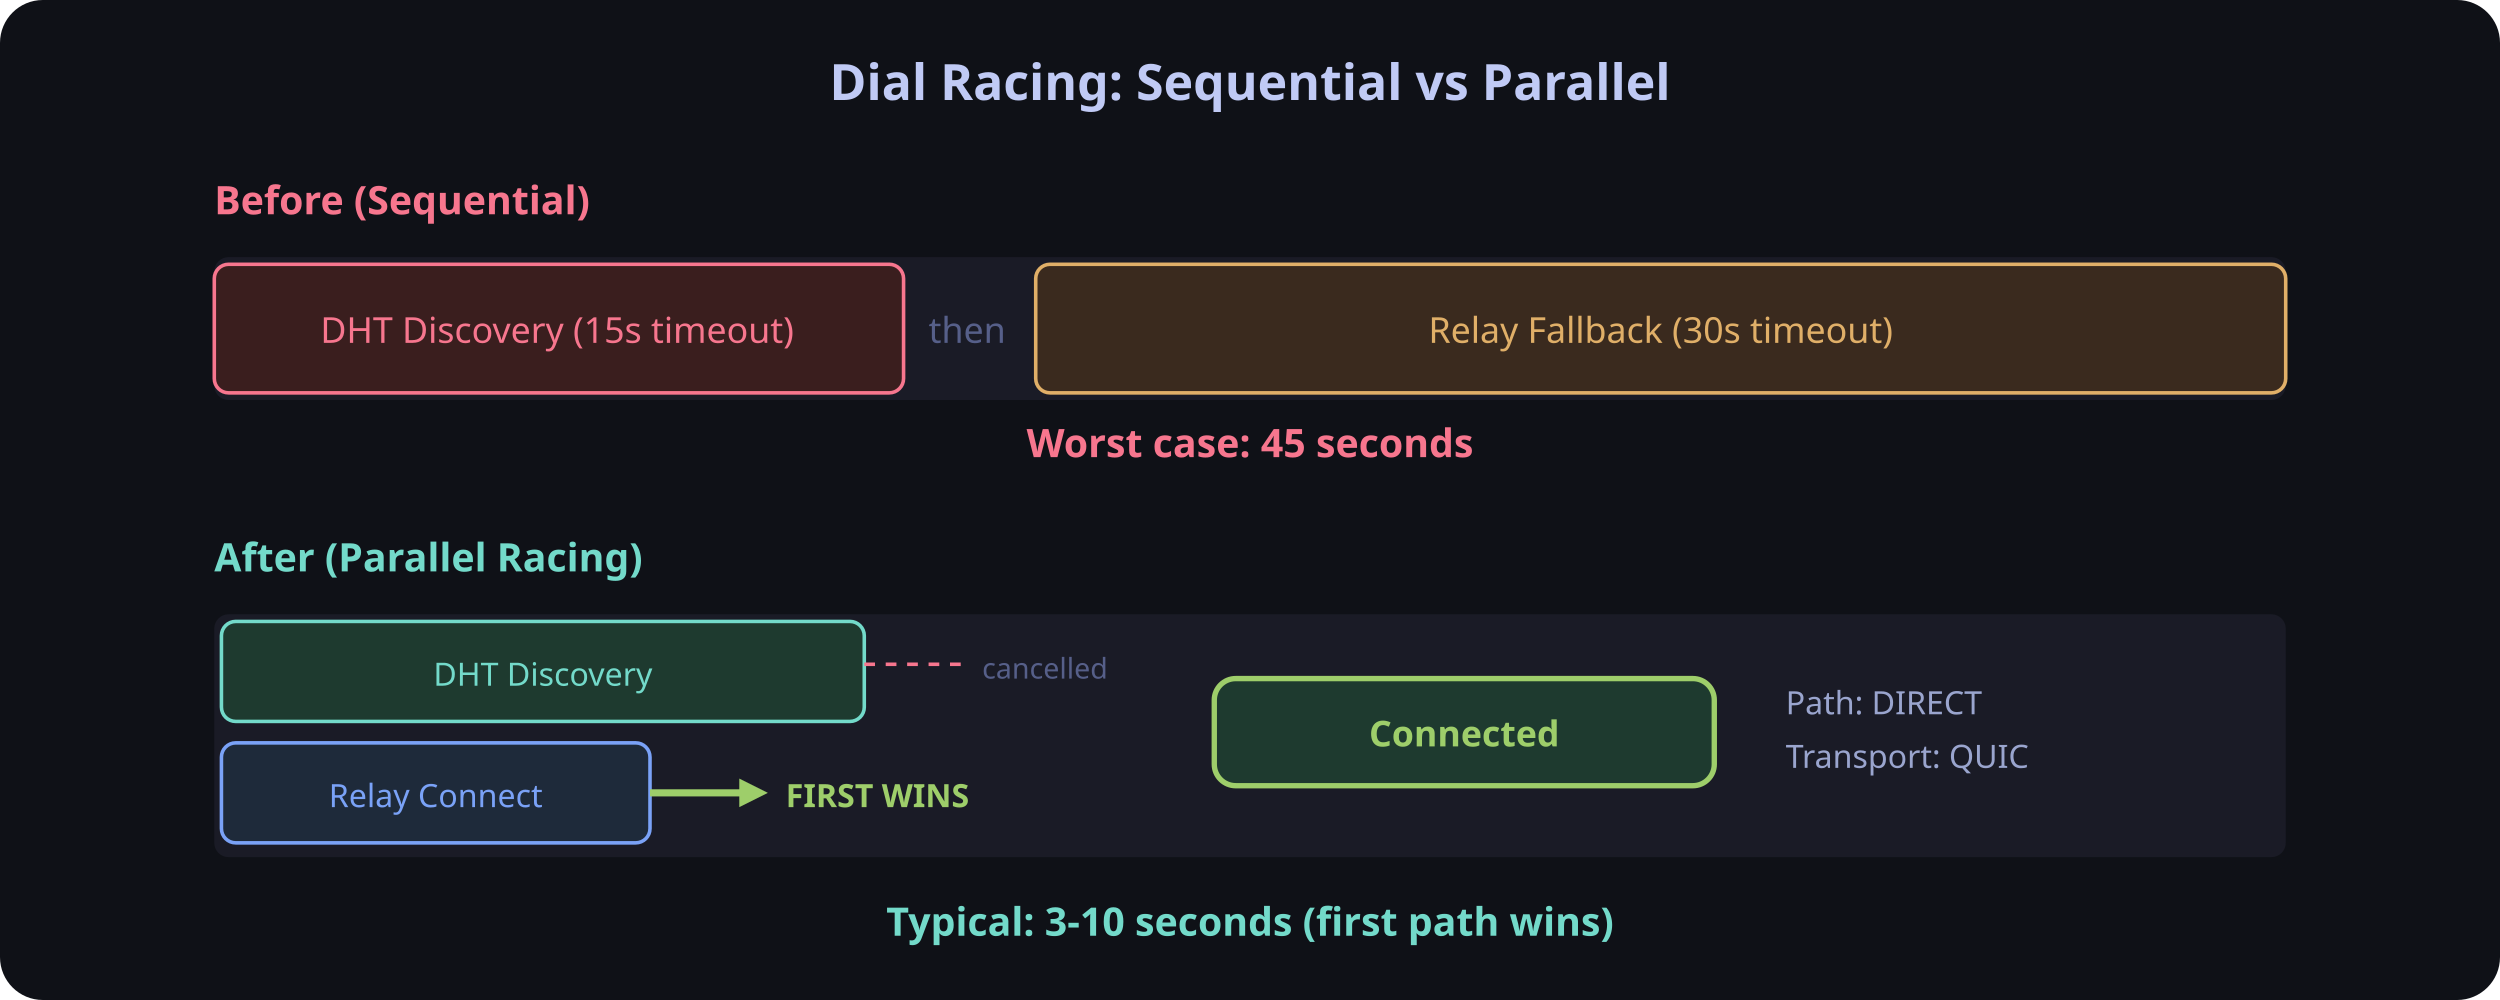
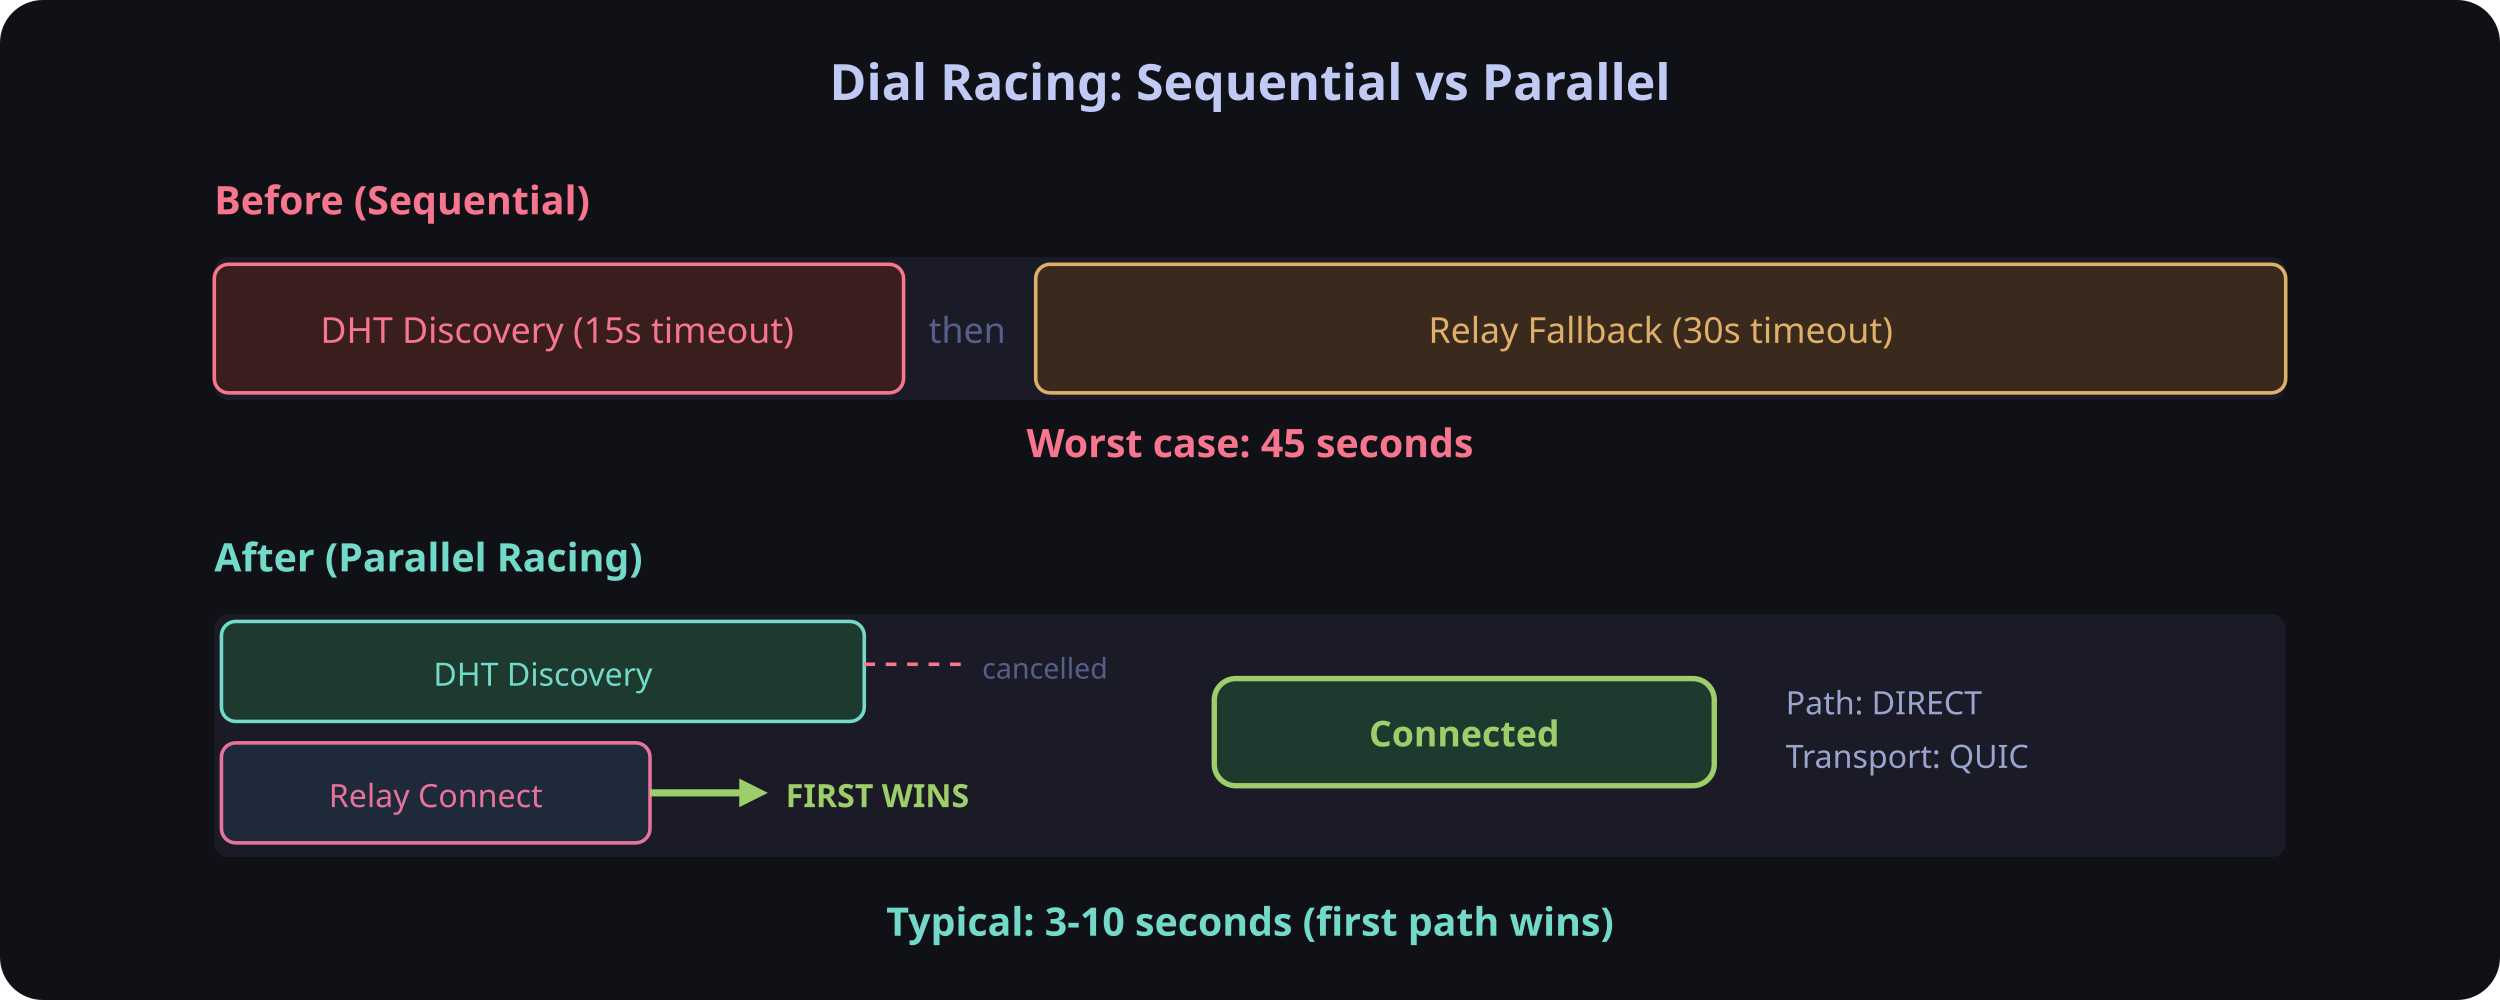
<svg xmlns="http://www.w3.org/2000/svg" viewBox="0 0 700 280" width="700" height="280">
  <rect width="700" height="280" rx="12" fill="#0f1117" />
  <text x="350" y="28" font-family="system-ui, sans-serif" font-size="14" fill="#c0caf5" text-anchor="middle" font-weight="700">Dial Racing: Sequential vs Parallel</text>
  <text x="60" y="60" font-family="system-ui, sans-serif" font-size="11" fill="#f7768e" font-weight="600">Before (Sequential)</text>
  <rect x="60" y="72" width="580" height="40" rx="4" fill="#1a1b26" />
  <rect x="60" y="74" width="193" height="36" rx="4" fill="#3a1e1e" stroke="#f7768e" stroke-width="1" />
  <text x="156" y="96" font-family="system-ui, sans-serif" font-size="10" fill="#f7768e" text-anchor="middle">DHT Discovery (15s timeout)</text>
  <text x="260" y="96" font-family="system-ui, sans-serif" font-size="10" fill="#565f89">then</text>
  <rect x="290" y="74" width="350" height="36" rx="4" fill="#3a2a1e" stroke="#e0af68" stroke-width="1" />
  <text x="465" y="96" font-family="system-ui, sans-serif" font-size="10" fill="#e0af68" text-anchor="middle">Relay Fallback (30s timeout)</text>
  <text x="350" y="128" font-family="system-ui, sans-serif" font-size="11" fill="#f7768e" text-anchor="middle" font-weight="600">Worst case: 45 seconds</text>
  <text x="60" y="160" font-family="system-ui, sans-serif" font-size="11" fill="#73daca" font-weight="600">After (Parallel Racing)</text>
  <rect x="60" y="172" width="580" height="68" rx="4" fill="#1a1b26" />
  <rect x="62" y="174" width="180" height="28" rx="4" fill="#1e3a2f" stroke="#73daca" stroke-width="1" />
  <text x="152" y="192" font-family="system-ui, sans-serif" font-size="9" fill="#73daca" text-anchor="middle">DHT Discovery</text>
-   <rect x="62" y="208" width="120" height="28" rx="4" fill="#1e2a3a" stroke="#7aa2f7" stroke-width="1" />
-   <text x="122" y="226" font-family="system-ui, sans-serif" font-size="9" fill="#7aa2f7" text-anchor="middle">Relay Connect</text>
+   <rect x="62" y="208" width="120" height="28" rx="4" fill="#1e2a3a" stroke="#e8729a" stroke-width="1" />
+   <text x="122" y="226" font-family="system-ui, sans-serif" font-size="9" fill="#e8729a" text-anchor="middle">Relay Connect</text>
  <line x1="182" y1="222" x2="210" y2="222" stroke="#9ece6a" stroke-width="2" />
  <polygon points="207,218 215,222 207,226" fill="#9ece6a" />
  <text x="220" y="226" font-family="system-ui, sans-serif" font-size="9" fill="#9ece6a" font-weight="600">FIRST WINS</text>
  <line x1="242" y1="186" x2="270" y2="186" stroke="#f7768e" stroke-width="1" stroke-dasharray="3,3" />
  <text x="275" y="190" font-family="system-ui, sans-serif" font-size="8" fill="#565f89">cancelled</text>
  <rect x="340" y="190" width="140" height="30" rx="6" fill="#1e3a2f" stroke="#9ece6a" stroke-width="1.5" />
  <text x="410" y="209" font-family="system-ui, sans-serif" font-size="10" fill="#9ece6a" text-anchor="middle" font-weight="600">Connected</text>
  <text x="500" y="200" font-family="system-ui, sans-serif" font-size="9" fill="#9aa5ce">Path: DIRECT</text>
  <text x="500" y="215" font-family="system-ui, sans-serif" font-size="9" fill="#9aa5ce">Transport: QUIC</text>
  <text x="350" y="262" font-family="system-ui, sans-serif" font-size="11" fill="#73daca" text-anchor="middle" font-weight="600">Typical: 3-10 seconds (first path wins)</text>
</svg>
